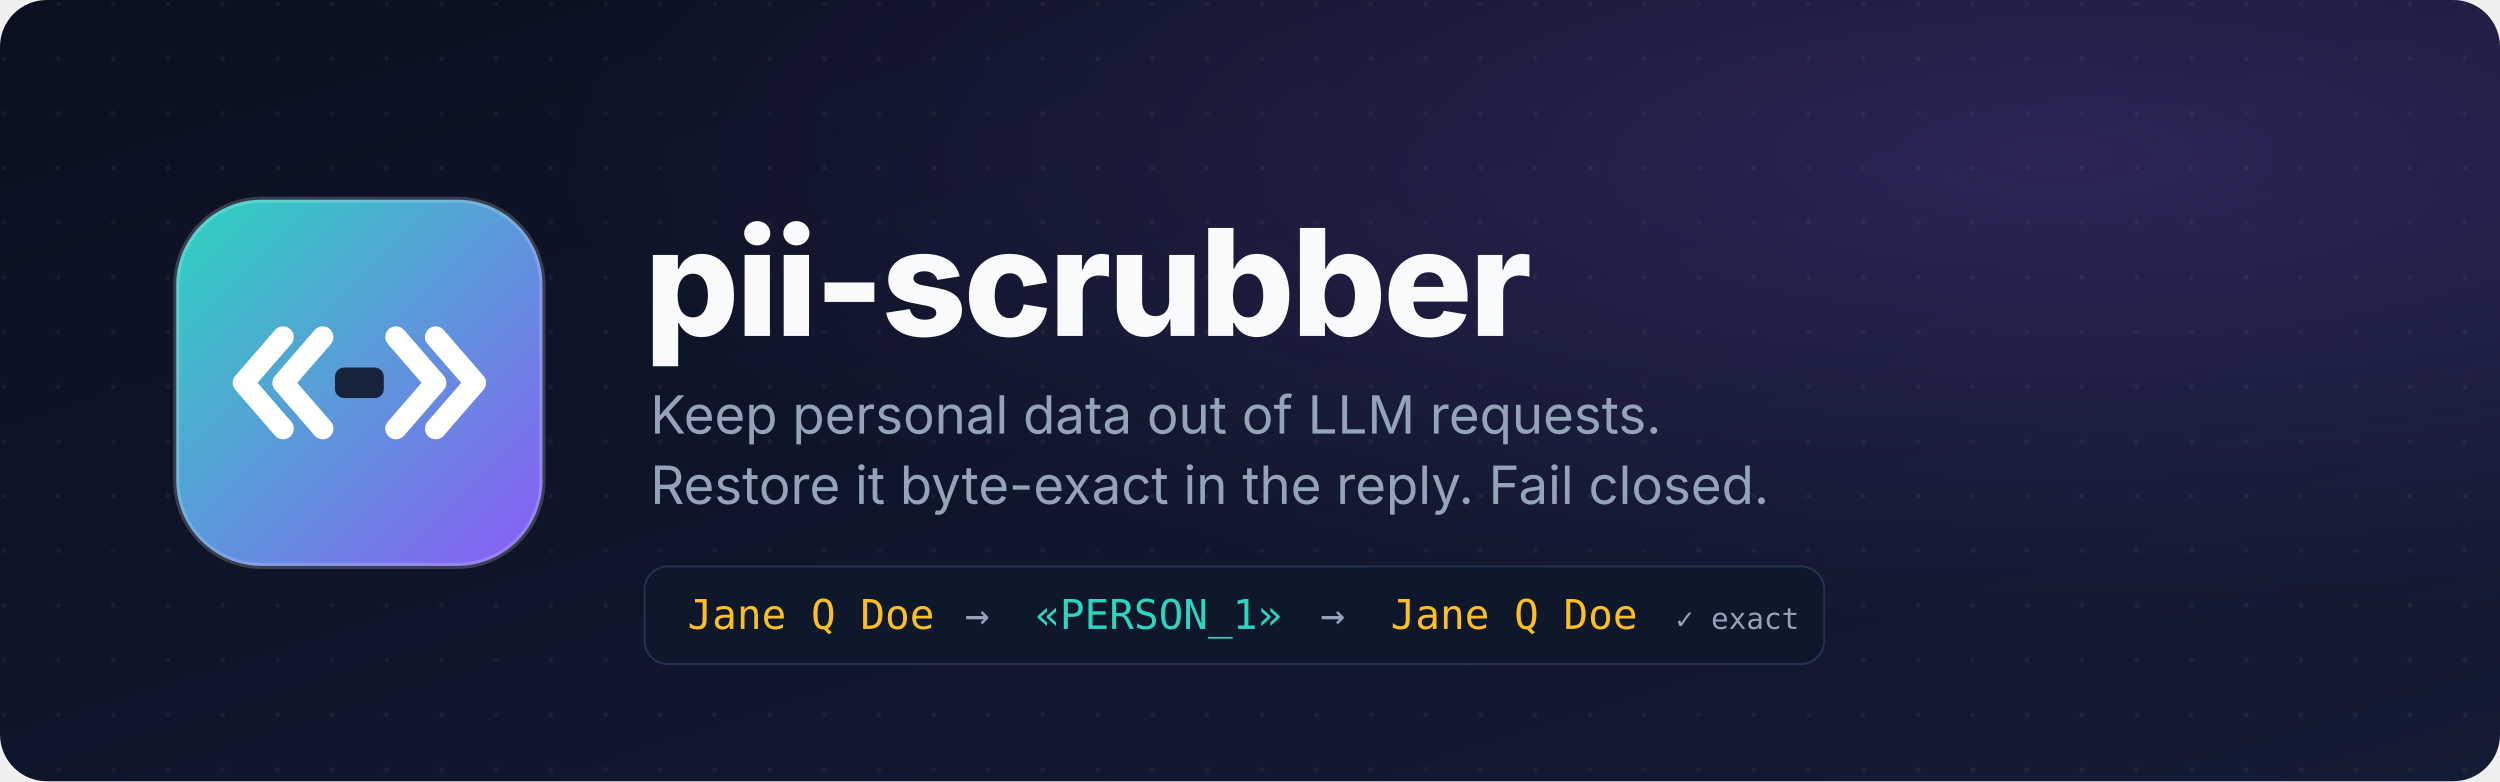
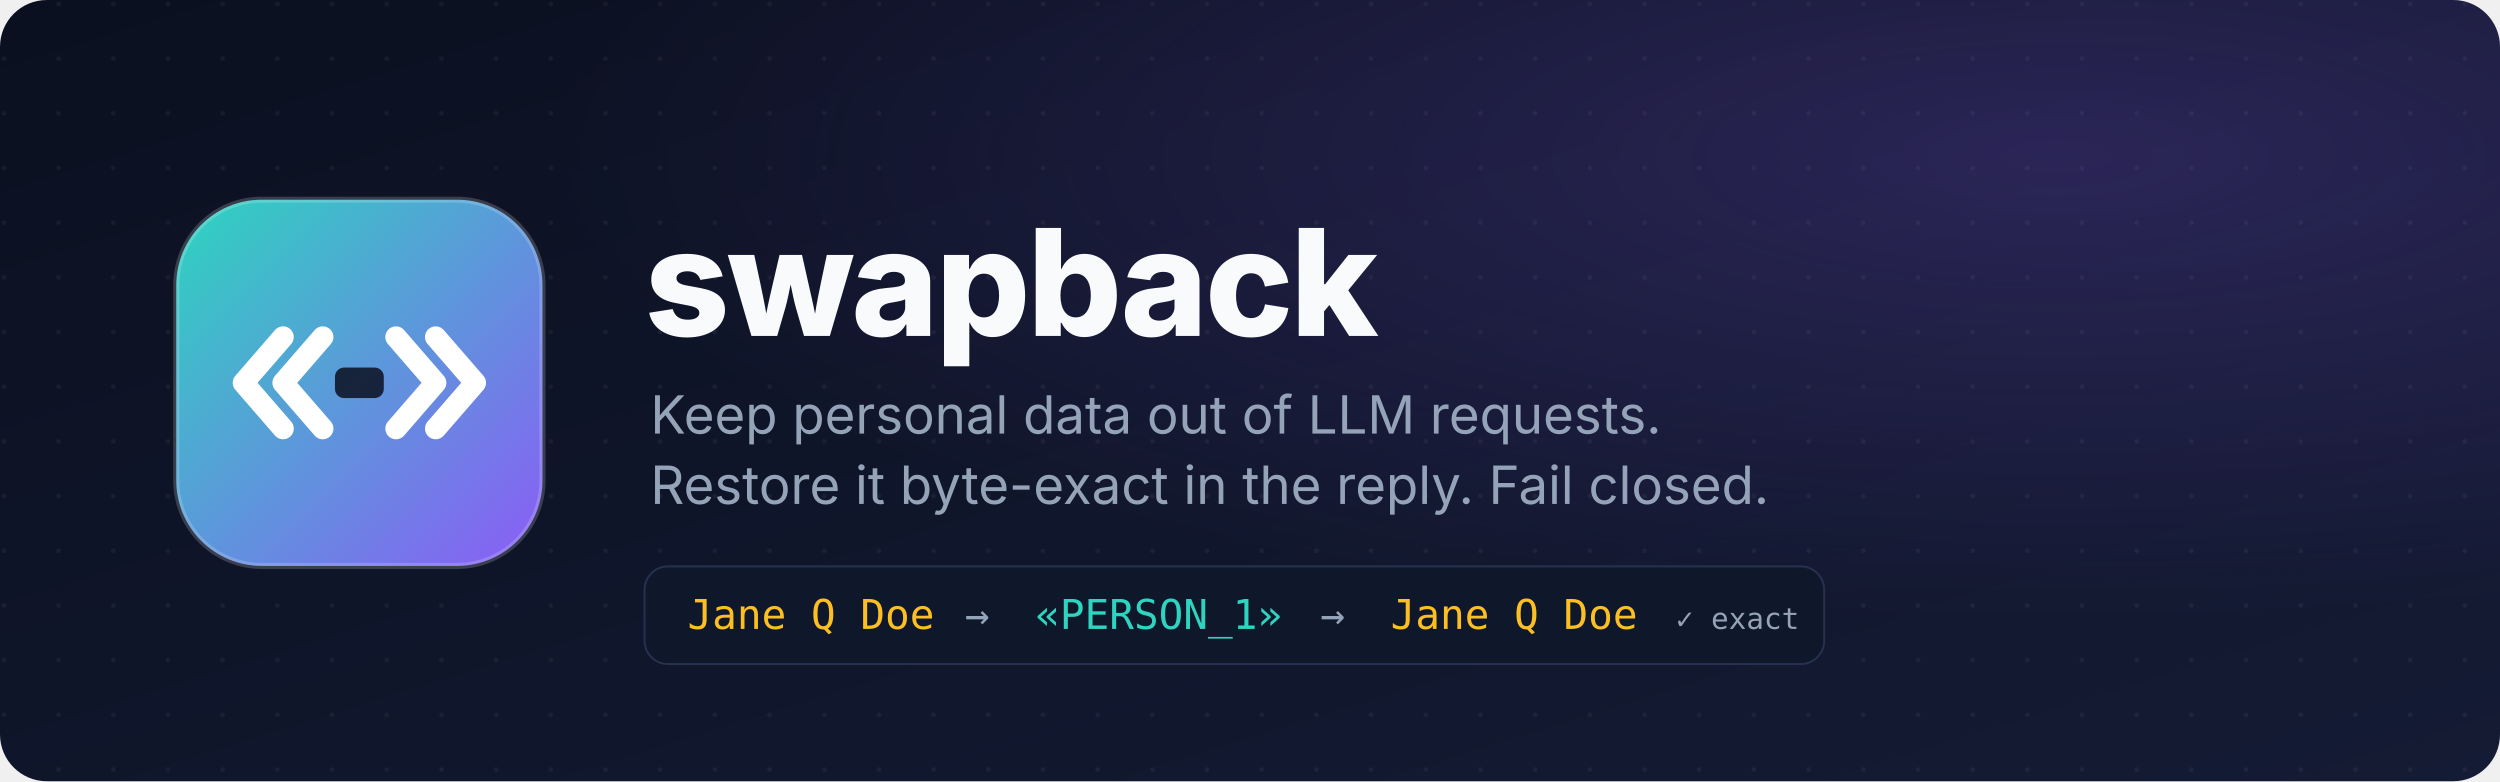
- <svg xmlns="http://www.w3.org/2000/svg" width="1280" height="400" viewBox="0 0 1280 400" role="img" aria-label="pii-scrubber: keep personal data out of LLM requests">
+ <svg xmlns="http://www.w3.org/2000/svg" width="1280" height="400" viewBox="0 0 1280 400" role="img" aria-label="swapback: keep personal data out of LLM requests">
  <defs>
    <linearGradient id="g" x1="0" y1="0" x2="1" y2="1">
      <stop offset="0" stop-color="#2DD4BF" />
      <stop offset="1" stop-color="#8B5CF6" />
    </linearGradient>
    <linearGradient id="bg" x1="0" y1="0" x2="1" y2="1">
      <stop offset="0" stop-color="#0B1020" />
      <stop offset="1" stop-color="#141B34" />
    </linearGradient>
    <radialGradient id="glow" cx="0.82" cy="0.2" r="0.6">
      <stop offset="0" stop-color="#8B5CF6" stop-opacity="0.22" />
      <stop offset="1" stop-color="#8B5CF6" stop-opacity="0" />
    </radialGradient>
    <pattern id="dots" width="28" height="28" patternUnits="userSpaceOnUse">
      <circle cx="2" cy="2" r="1.2" fill="#ffffff" fill-opacity="0.05" />
    </pattern>
  </defs>
  <rect width="1280" height="400" rx="24" fill="url(#bg)" />
  <rect width="1280" height="400" rx="24" fill="url(#dots)" />
  <rect width="1280" height="400" rx="24" fill="url(#glow)" />
  <g transform="translate(84,96) scale(0.78125)">
    <rect x="8" y="8" width="240" height="240" rx="56" fill="url(#g)" />
    <rect x="8" y="8" width="240" height="240" rx="56" fill="none" stroke="#ffffff" stroke-opacity="0.18" stroke-width="4" />
    <g fill="none" stroke="#ffffff" stroke-width="14" stroke-linecap="round" stroke-linejoin="round">
      <polyline points="78,98 52,128 78,158" />
      <polyline points="104,98 78,128 104,158" />
      <polyline points="152,98 178,128 152,158" />
      <polyline points="178,98 204,128 178,158" />
    </g>
    <rect x="112" y="118" width="32" height="20" rx="6" fill="#0B1020" fill-opacity="0.85" />
  </g>
-   <text x="330" y="172" font-family="Inter, 'Segoe UI', Helvetica, Arial, sans-serif" font-size="76" font-weight="800" fill="#F8FAFC" letter-spacing="-1.5">pii-scrubber</text>
+   <text x="330" y="172" font-family="Inter, 'Segoe UI', Helvetica, Arial, sans-serif" font-size="76" font-weight="800" fill="#F8FAFC" letter-spacing="-1.5">swapback</text>
  <text x="333" y="222" font-family="Inter, 'Segoe UI', Helvetica, Arial, sans-serif" font-size="27" fill="#94A3B8">Keep personal data out of LLM requests.</text>
  <text x="333" y="258" font-family="Inter, 'Segoe UI', Helvetica, Arial, sans-serif" font-size="27" fill="#94A3B8">Restore it byte-exact in the reply. Fail closed.</text>
  <g font-family="'JetBrains Mono', 'DejaVu Sans Mono', Menlo, Consolas, monospace" font-size="21">
    <rect x="330" y="290" width="604" height="50" rx="12" fill="#0F172A" stroke="#26314F" />
    <text x="352" y="322" fill="#FBBF24">Jane Q Doe</text>
    <text x="494" y="322" fill="#94A3B8">→</text>
    <text x="530" y="322" fill="#2DD4BF">«PERSON_1»</text>
    <text x="676" y="322" fill="#94A3B8">→</text>
    <text x="712" y="322" fill="#FBBF24">Jane Q Doe</text>
    <text x="858" y="322" fill="#94A3B8" font-size="15">✓ exact</text>
  </g>
</svg>
